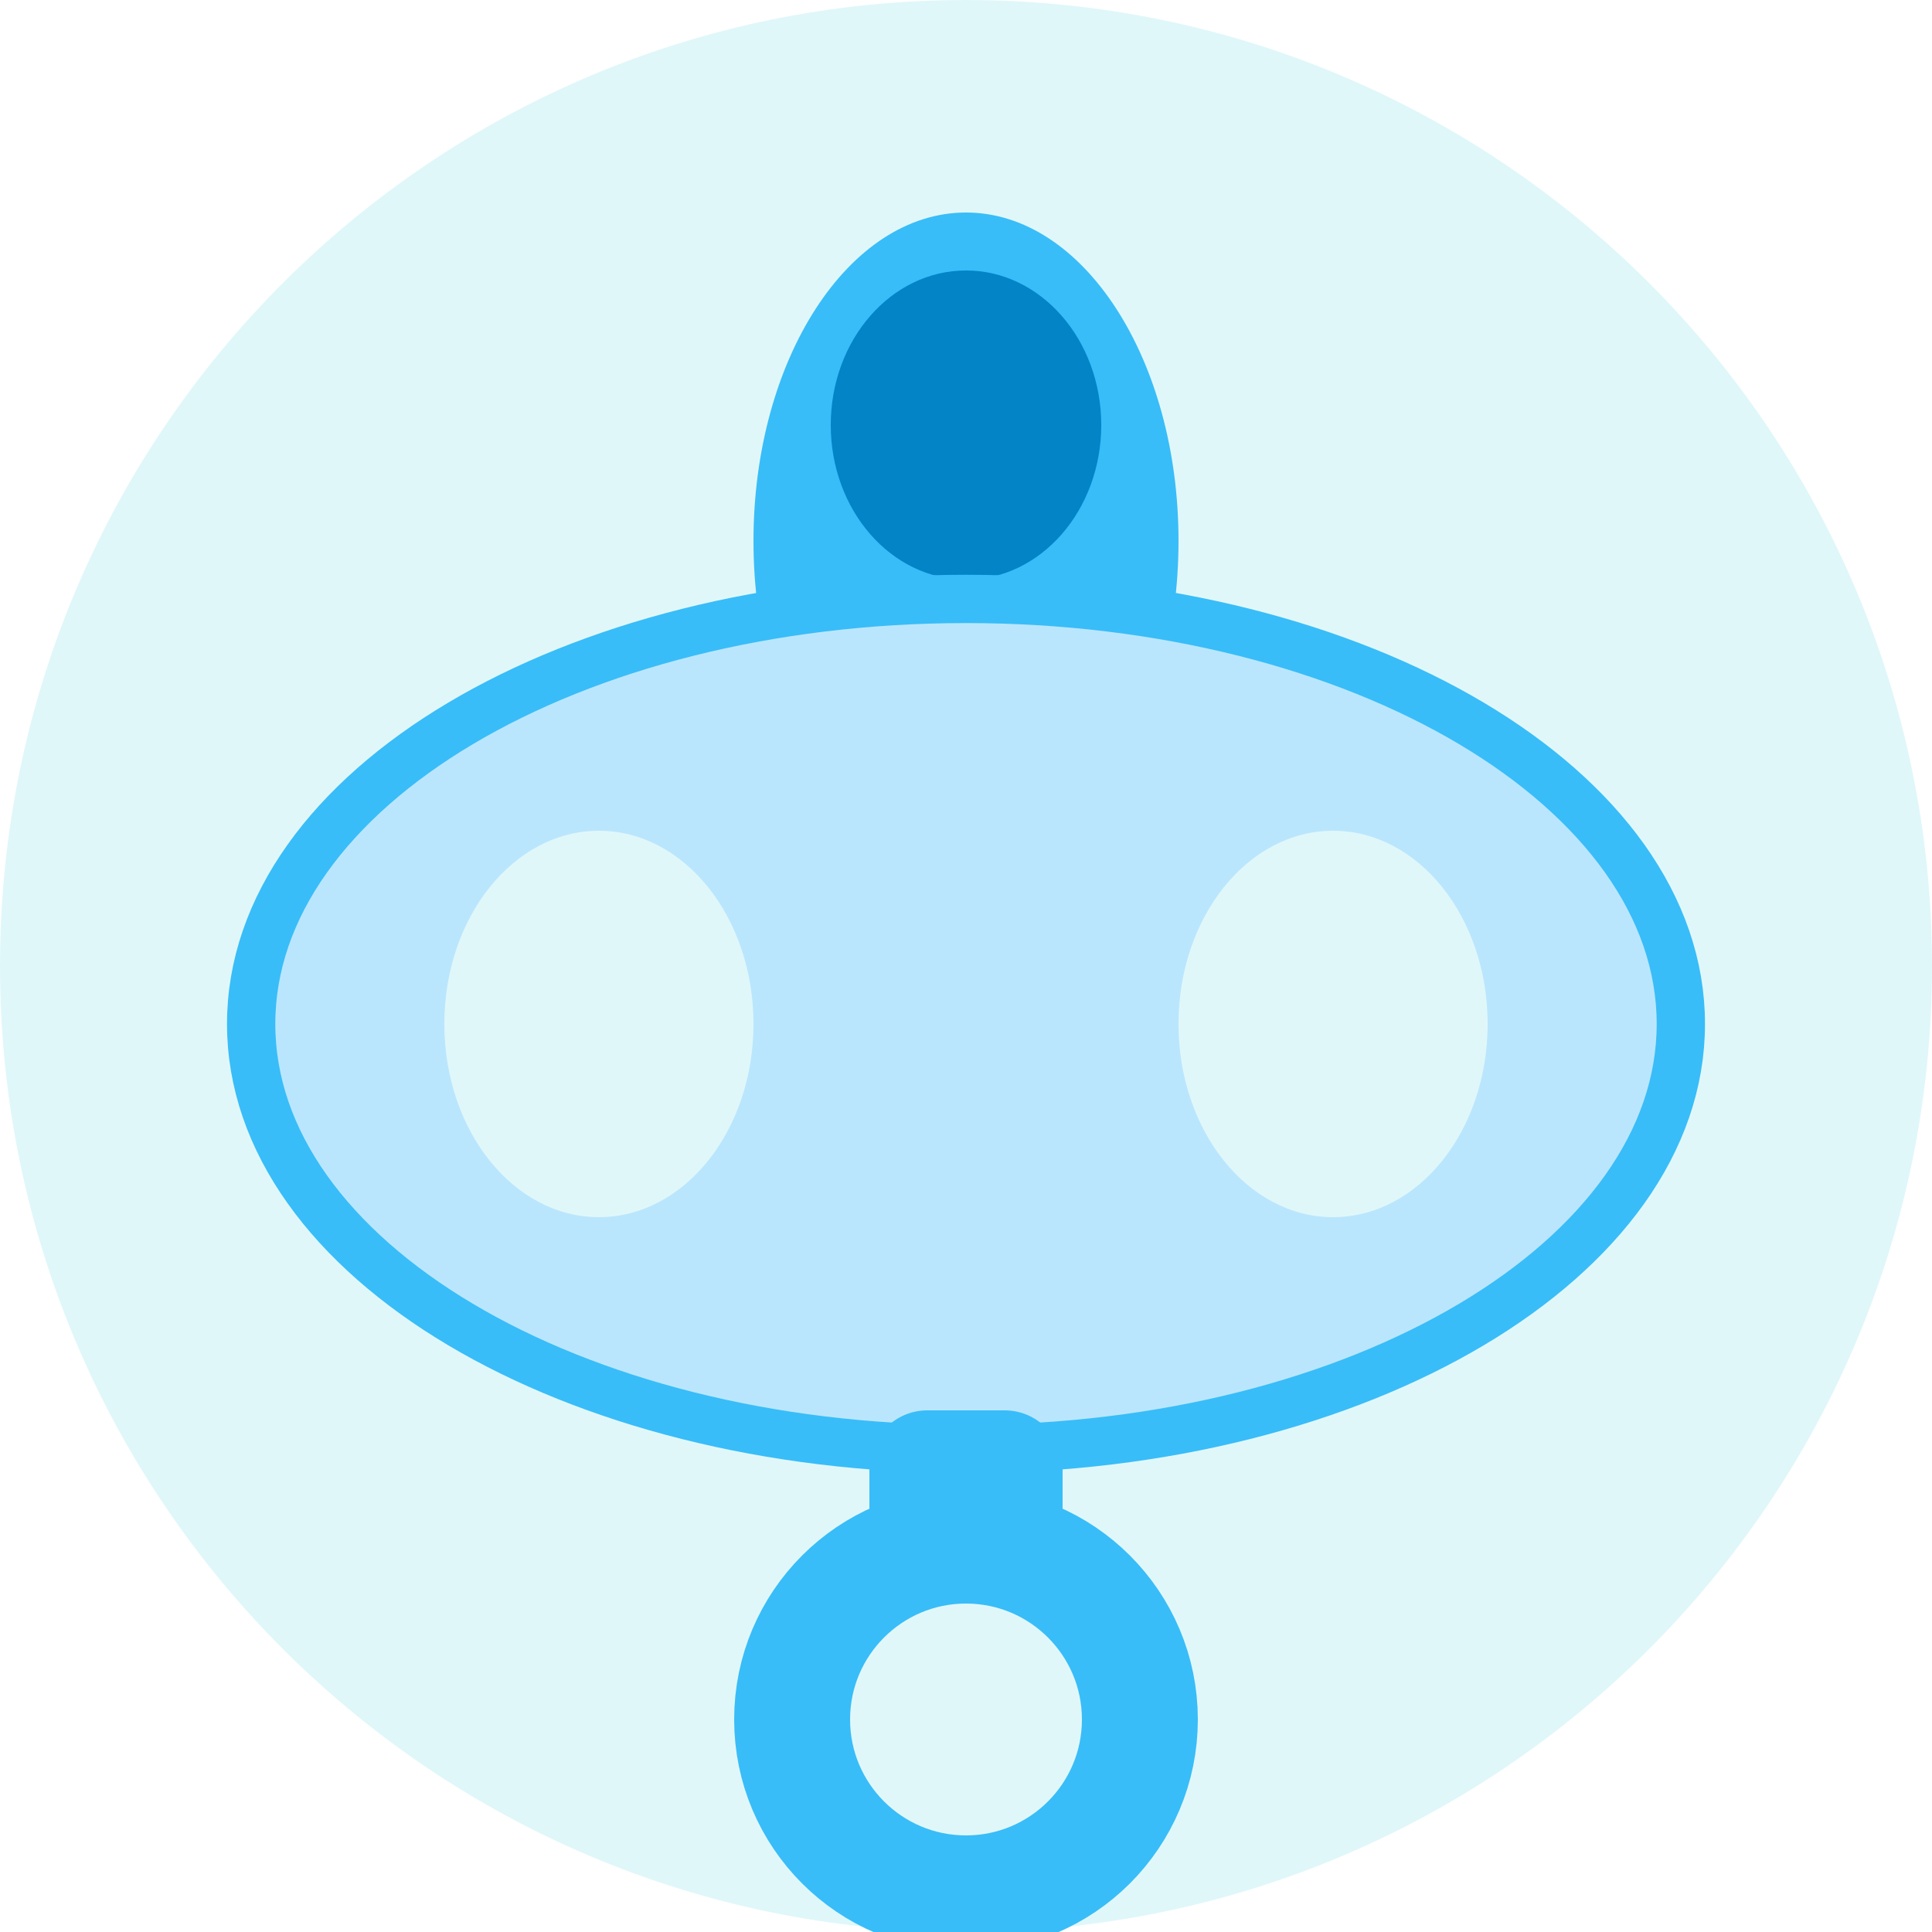
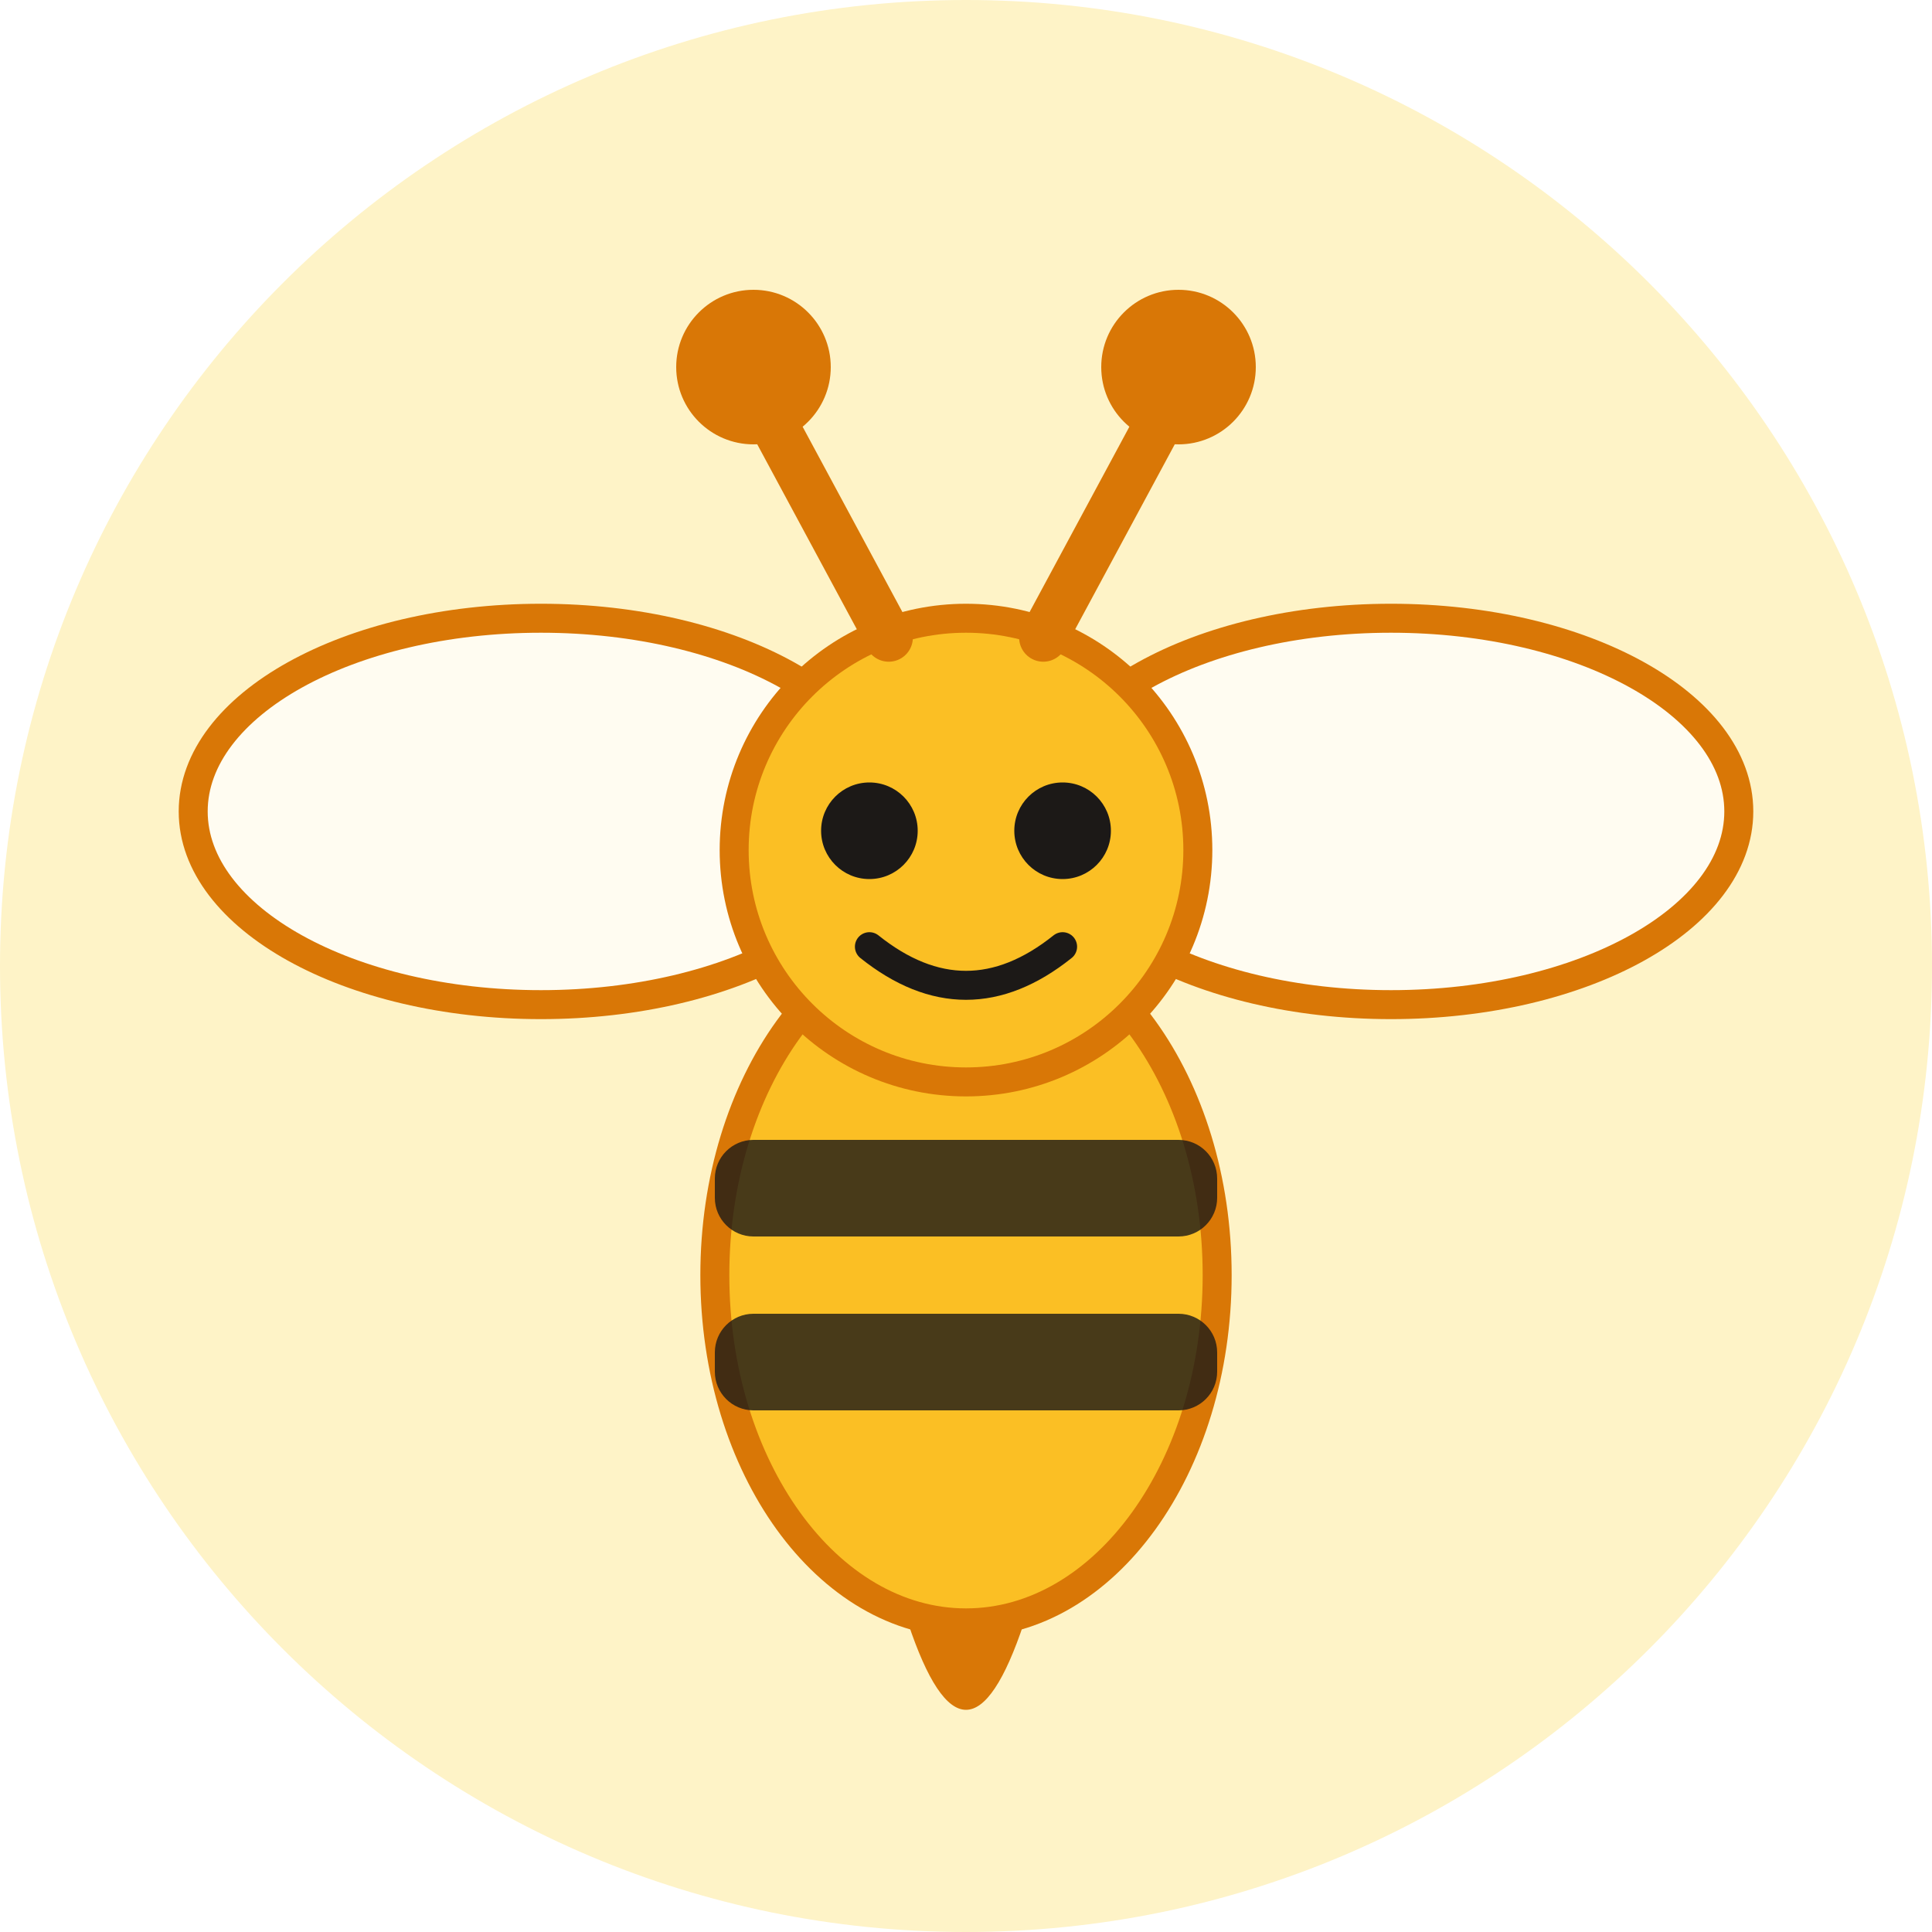
<svg xmlns="http://www.w3.org/2000/svg" viewBox="0 0 100 100">
-   <circle cx="50" cy="50" r="50" fill="#e0f7fa" />
-   <ellipse cx="50" cy="28" rx="11" ry="17" fill="#38bdf8" />
-   <ellipse cx="50" cy="22" rx="7" ry="8" fill="#0284c7" />
-   <ellipse cx="50" cy="53" rx="37" ry="22" fill="#bae6fd" stroke="#38bdf8" stroke-width="2.5" />
-   <ellipse cx="31" cy="53" rx="8" ry="10" fill="#e0f7fa" />
-   <ellipse cx="69" cy="53" rx="8" ry="10" fill="#e0f7fa" />
-   <rect x="45" y="73" width="10" height="8" rx="3" fill="#38bdf8" />
-   <circle cx="50" cy="89" r="9" fill="none" stroke="#38bdf8" stroke-width="6" />
+   <circle cx="50" cy="50" r="50" fill="#fef3c7" />
+   <ellipse cx="28" cy="42" rx="18" ry="10" fill="rgba(255,255,255,0.75)" stroke="#d97706" stroke-width="1.5" />
+   <ellipse cx="72" cy="42" rx="18" ry="10" fill="rgba(255,255,255,0.75)" stroke="#d97706" stroke-width="1.5" />
+   <ellipse cx="50" cy="66" rx="13" ry="18" fill="#fbbf24" stroke="#d97706" stroke-width="1.5" />
+   <rect x="37" y="59" width="26" height="5" rx="2" fill="#1c1917" opacity="0.8" />
+   <rect x="37" y="68" width="26" height="5" rx="2" fill="#1c1917" opacity="0.8" />
+   <circle cx="50" cy="44" r="12" fill="#fbbf24" stroke="#d97706" stroke-width="1.5" />
+   <circle cx="45" cy="43" r="2.5" fill="#1c1917" />
+   <circle cx="55" cy="43" r="2.5" fill="#1c1917" />
+   <path d="M45 49 Q50 53 55 49" stroke="#1c1917" stroke-width="1.5" fill="none" stroke-linecap="round" />
+   <line x1="46" y1="33" x2="39" y2="20" stroke="#d97706" stroke-width="2.5" stroke-linecap="round" />
+   <line x1="54" y1="33" x2="61" y2="20" stroke="#d97706" stroke-width="2.5" stroke-linecap="round" />
+   <circle cx="39" cy="19" r="4" fill="#d97706" />
+   <circle cx="61" cy="19" r="4" fill="#d97706" />
+   <path d="M47 84 Q50 93 53 84" fill="#d97706" />
</svg>
